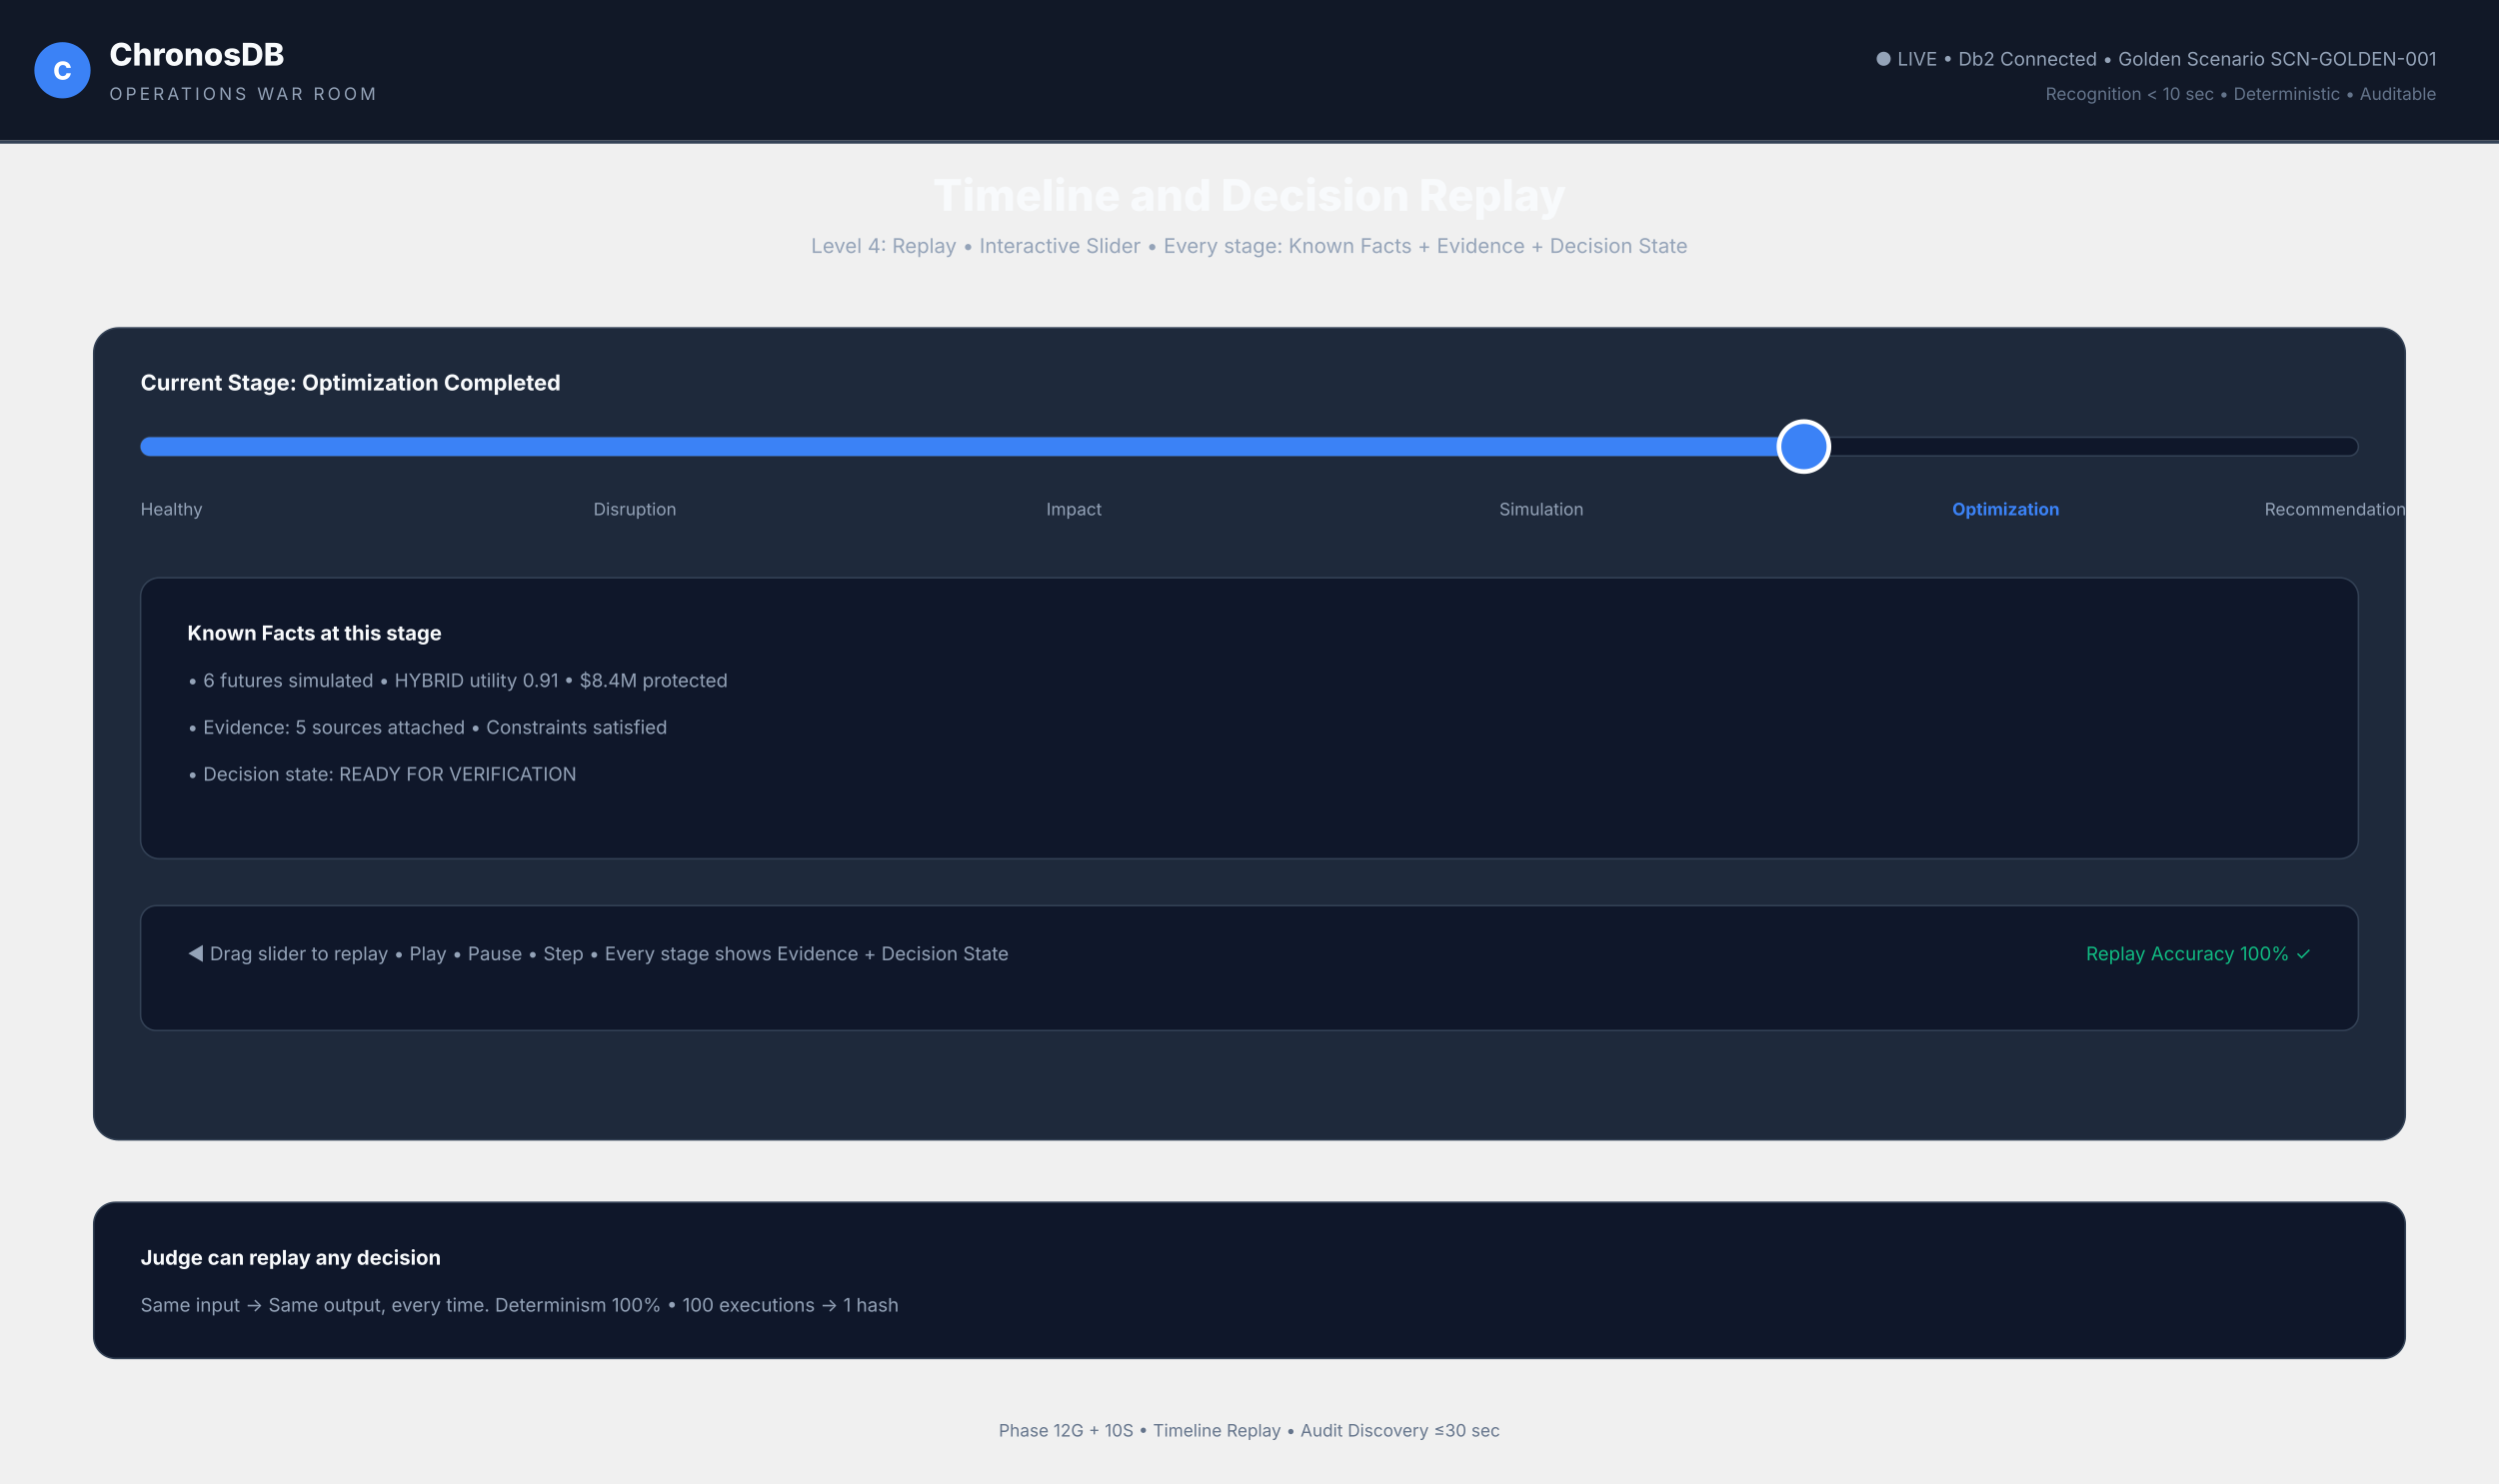
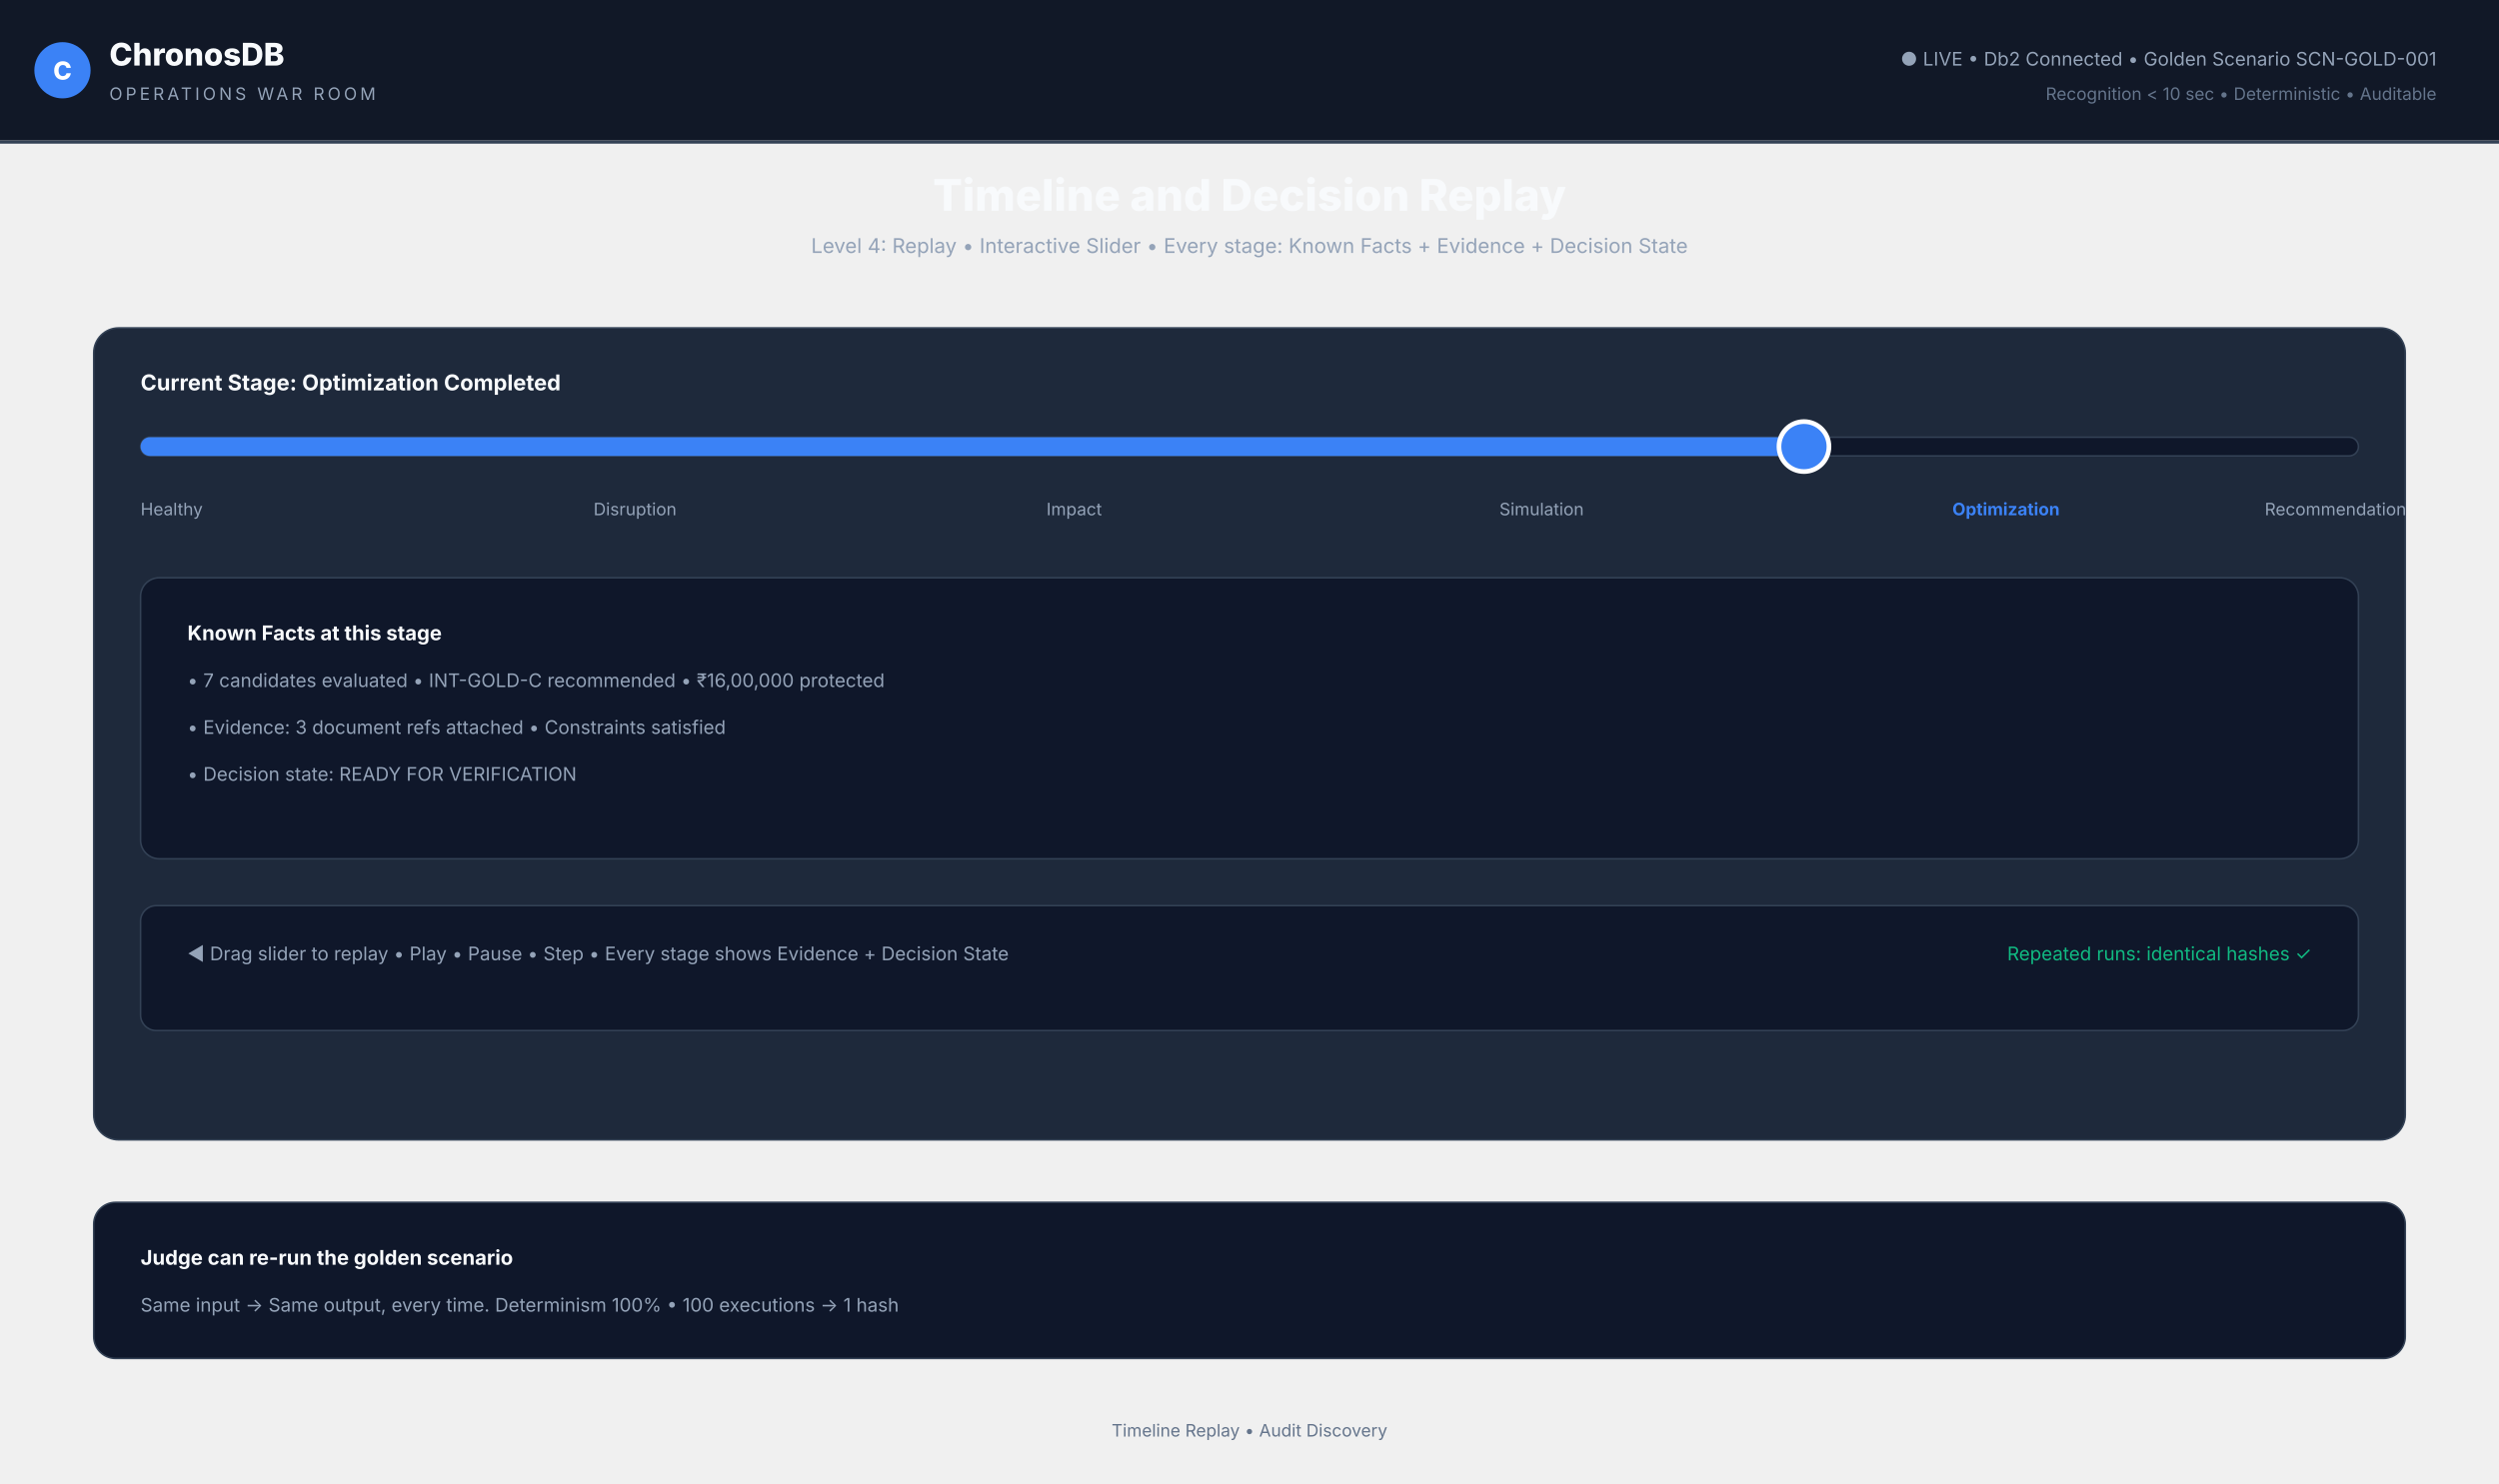
<svg xmlns="http://www.w3.org/2000/svg" width="1600" height="950" viewBox="0 0 1600 950" style="font-family:Inter,system-ui,sans-serif;background:#0B1220">
  <rect x="0" y="0" width="1600" height="90" fill="#111827" />
  <rect x="0" y="90" width="1600" height="2" fill="#334155" />
  <circle cx="40" cy="45" r="18" fill="#3B82F6" />
  <text x="40" y="51" font-size="16" font-weight="800" fill="white" text-anchor="middle">C</text>
  <text x="70" y="42" font-size="20" font-weight="800" fill="#F8FAFC">ChronosDB</text>
  <text x="70" y="64" font-size="11" fill="#94A3B8" letter-spacing="2">OPERATIONS WAR ROOM</text>
-   <text x="1560" y="42" font-size="12" fill="#94A3B8" text-anchor="end">● LIVE  •  Db2 Connected  •  Golden Scenario SCN-GOLDEN-001</text>
+   <text x="1560" y="42" font-size="12" fill="#94A3B8" text-anchor="end">● LIVE  •  Db2 Connected  •  Golden Scenario SCN-GOLD-001</text>
  <text x="1560" y="64" font-size="11" fill="#64748B" text-anchor="end">Recognition &lt; 10 sec  •  Deterministic  •  Auditable</text>
  <text x="800" y="135" font-size="28" font-weight="800" fill="#F8FAFC" text-anchor="middle">Timeline and Decision Replay</text>
  <text x="800" y="162" font-size="13" fill="#94A3B8" text-anchor="middle">Level 4: Replay  •  Interactive Slider  •  Every stage: Known Facts + Evidence + Decision State</text>
  <rect x="60" y="210" width="1480" height="520" rx="16" fill="#1E293B" stroke="#334155" />
  <text x="90" y="250" font-size="14" font-weight="700" fill="#F8FAFC">Current Stage: Optimization Completed</text>
  <rect x="90" y="280" width="1420" height="12" rx="6" fill="#0F172A" stroke="#334155" />
  <rect x="90" y="280" width="1065" height="12" rx="6" fill="#3B82F6" />
  <circle cx="1155" cy="286" r="16" fill="#3B82F6" stroke="white" stroke-width="3" />
  <text x="90" y="330" font-size="11" fill="#94A3B8">Healthy</text>
  <text x="380" y="330" font-size="11" fill="#94A3B8">Disruption</text>
  <text x="670" y="330" font-size="11" fill="#94A3B8">Impact</text>
  <text x="960" y="330" font-size="11" fill="#94A3B8">Simulation</text>
  <text x="1250" y="330" font-size="11" font-weight="700" fill="#3B82F6">Optimization</text>
  <text x="1450" y="330" font-size="11" fill="#94A3B8">Recommendation</text>
  <rect x="90" y="370" width="1420" height="180" rx="12" fill="#0F172A" stroke="#334155" />
  <text x="120" y="410" font-size="13" font-weight="700" fill="#F8FAFC">Known Facts at this stage</text>
-   <text x="120" y="440" font-size="12" fill="#94A3B8">• 6 futures simulated  •  HYBRID utility 0.91  •  $8.4M protected</text>
-   <text x="120" y="470" font-size="12" fill="#94A3B8">• Evidence: 5 sources attached  •  Constraints satisfied</text>
+   <text x="120" y="440" font-size="12" fill="#94A3B8">• 7 candidates evaluated  •  INT-GOLD-C recommended  •  ₹16,00,000 protected</text>
+   <text x="120" y="470" font-size="12" fill="#94A3B8">• Evidence: 3 document refs attached  •  Constraints satisfied</text>
  <text x="120" y="500" font-size="12" fill="#94A3B8">• Decision state: READY FOR VERIFICATION</text>
  <rect x="90" y="580" width="1420" height="80" rx="10" fill="#0F172A" stroke="#334155" />
  <text x="120" y="615" font-size="12" fill="#94A3B8">◀  Drag slider to replay  •  Play  •  Pause  •  Step  •  Every stage shows Evidence + Decision State</text>
-   <text x="1480" y="615" font-size="12" fill="#10B981" text-anchor="end">Replay Accuracy 100% ✓</text>
+   <text x="1480" y="615" font-size="12" fill="#10B981" text-anchor="end">Repeated runs: identical hashes ✓</text>
  <rect x="60" y="770" width="1480" height="100" rx="14" fill="#0F172A" stroke="#334155" />
-   <text x="90" y="810" font-size="13" font-weight="700" fill="#F8FAFC">Judge can replay any decision</text>
+   <text x="90" y="810" font-size="13" font-weight="700" fill="#F8FAFC">Judge can re-run the golden scenario</text>
  <text x="90" y="840" font-size="12" fill="#94A3B8">Same input → Same output, every time. Determinism 100%  •  100 executions → 1 hash</text>
-   <text x="800" y="920" font-size="11" fill="#64748B" text-anchor="middle">Phase 12G + 10S  •  Timeline Replay  •  Audit Discovery ≤30 sec</text>
+   <text x="800" y="920" font-size="11" fill="#64748B" text-anchor="middle">Timeline Replay  •  Audit Discovery</text>
</svg>
